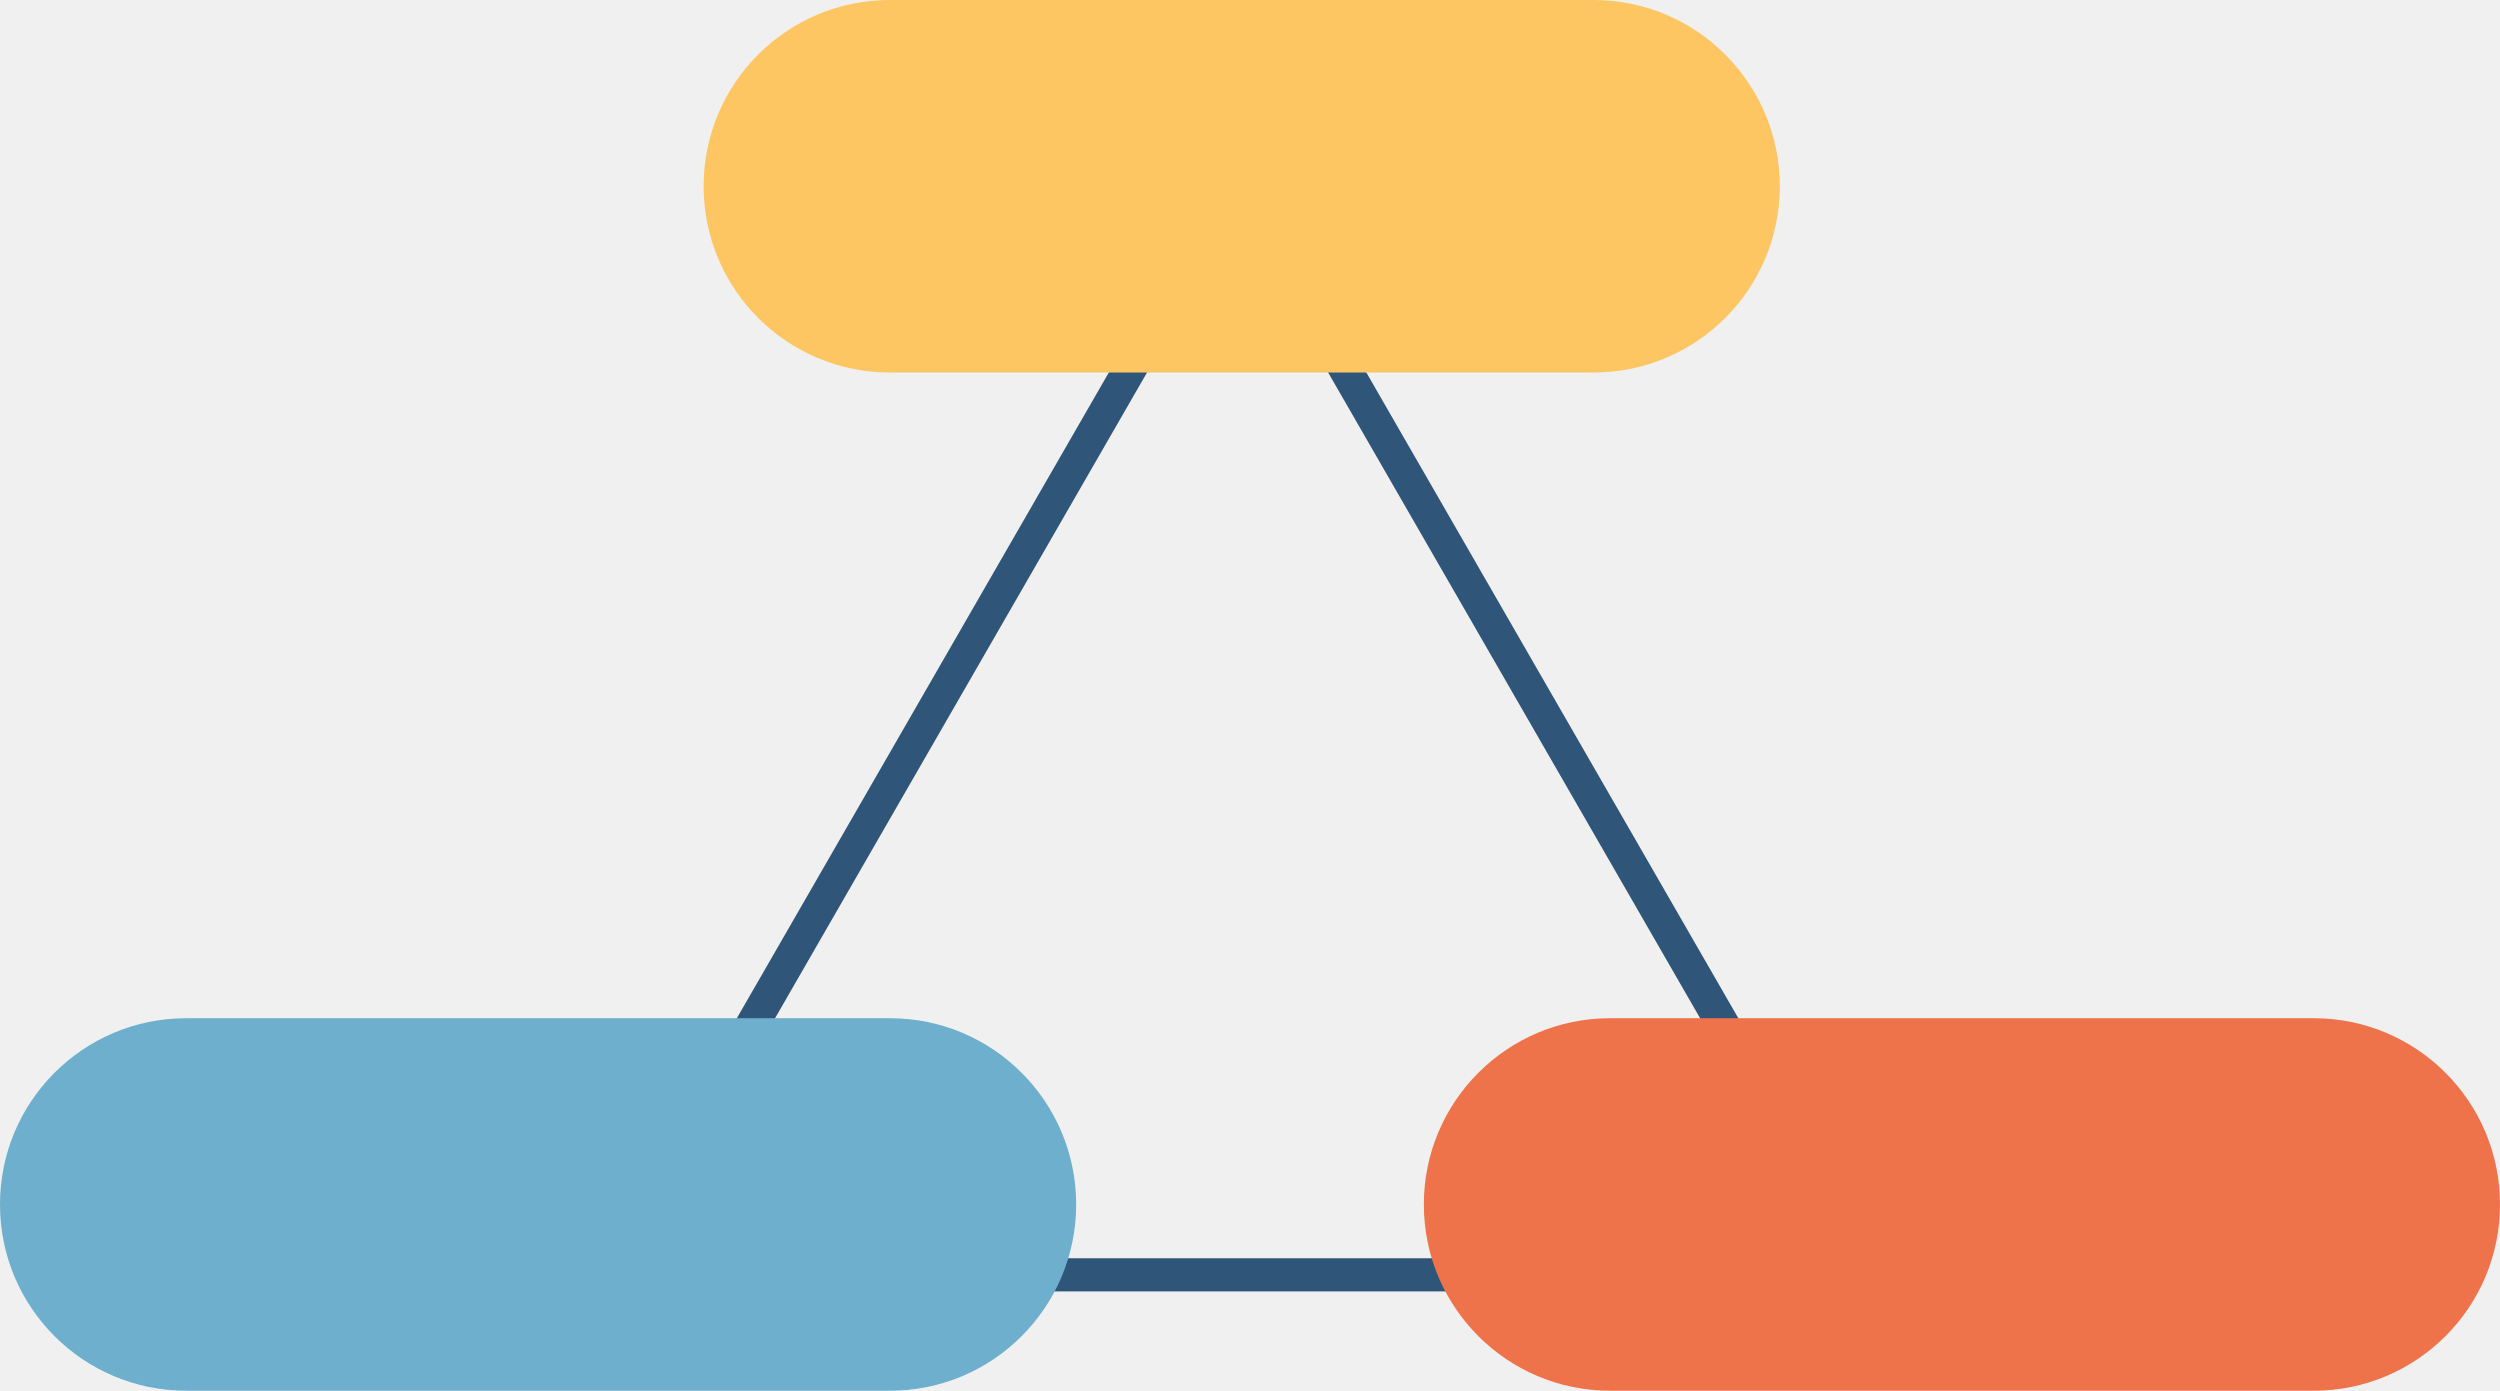
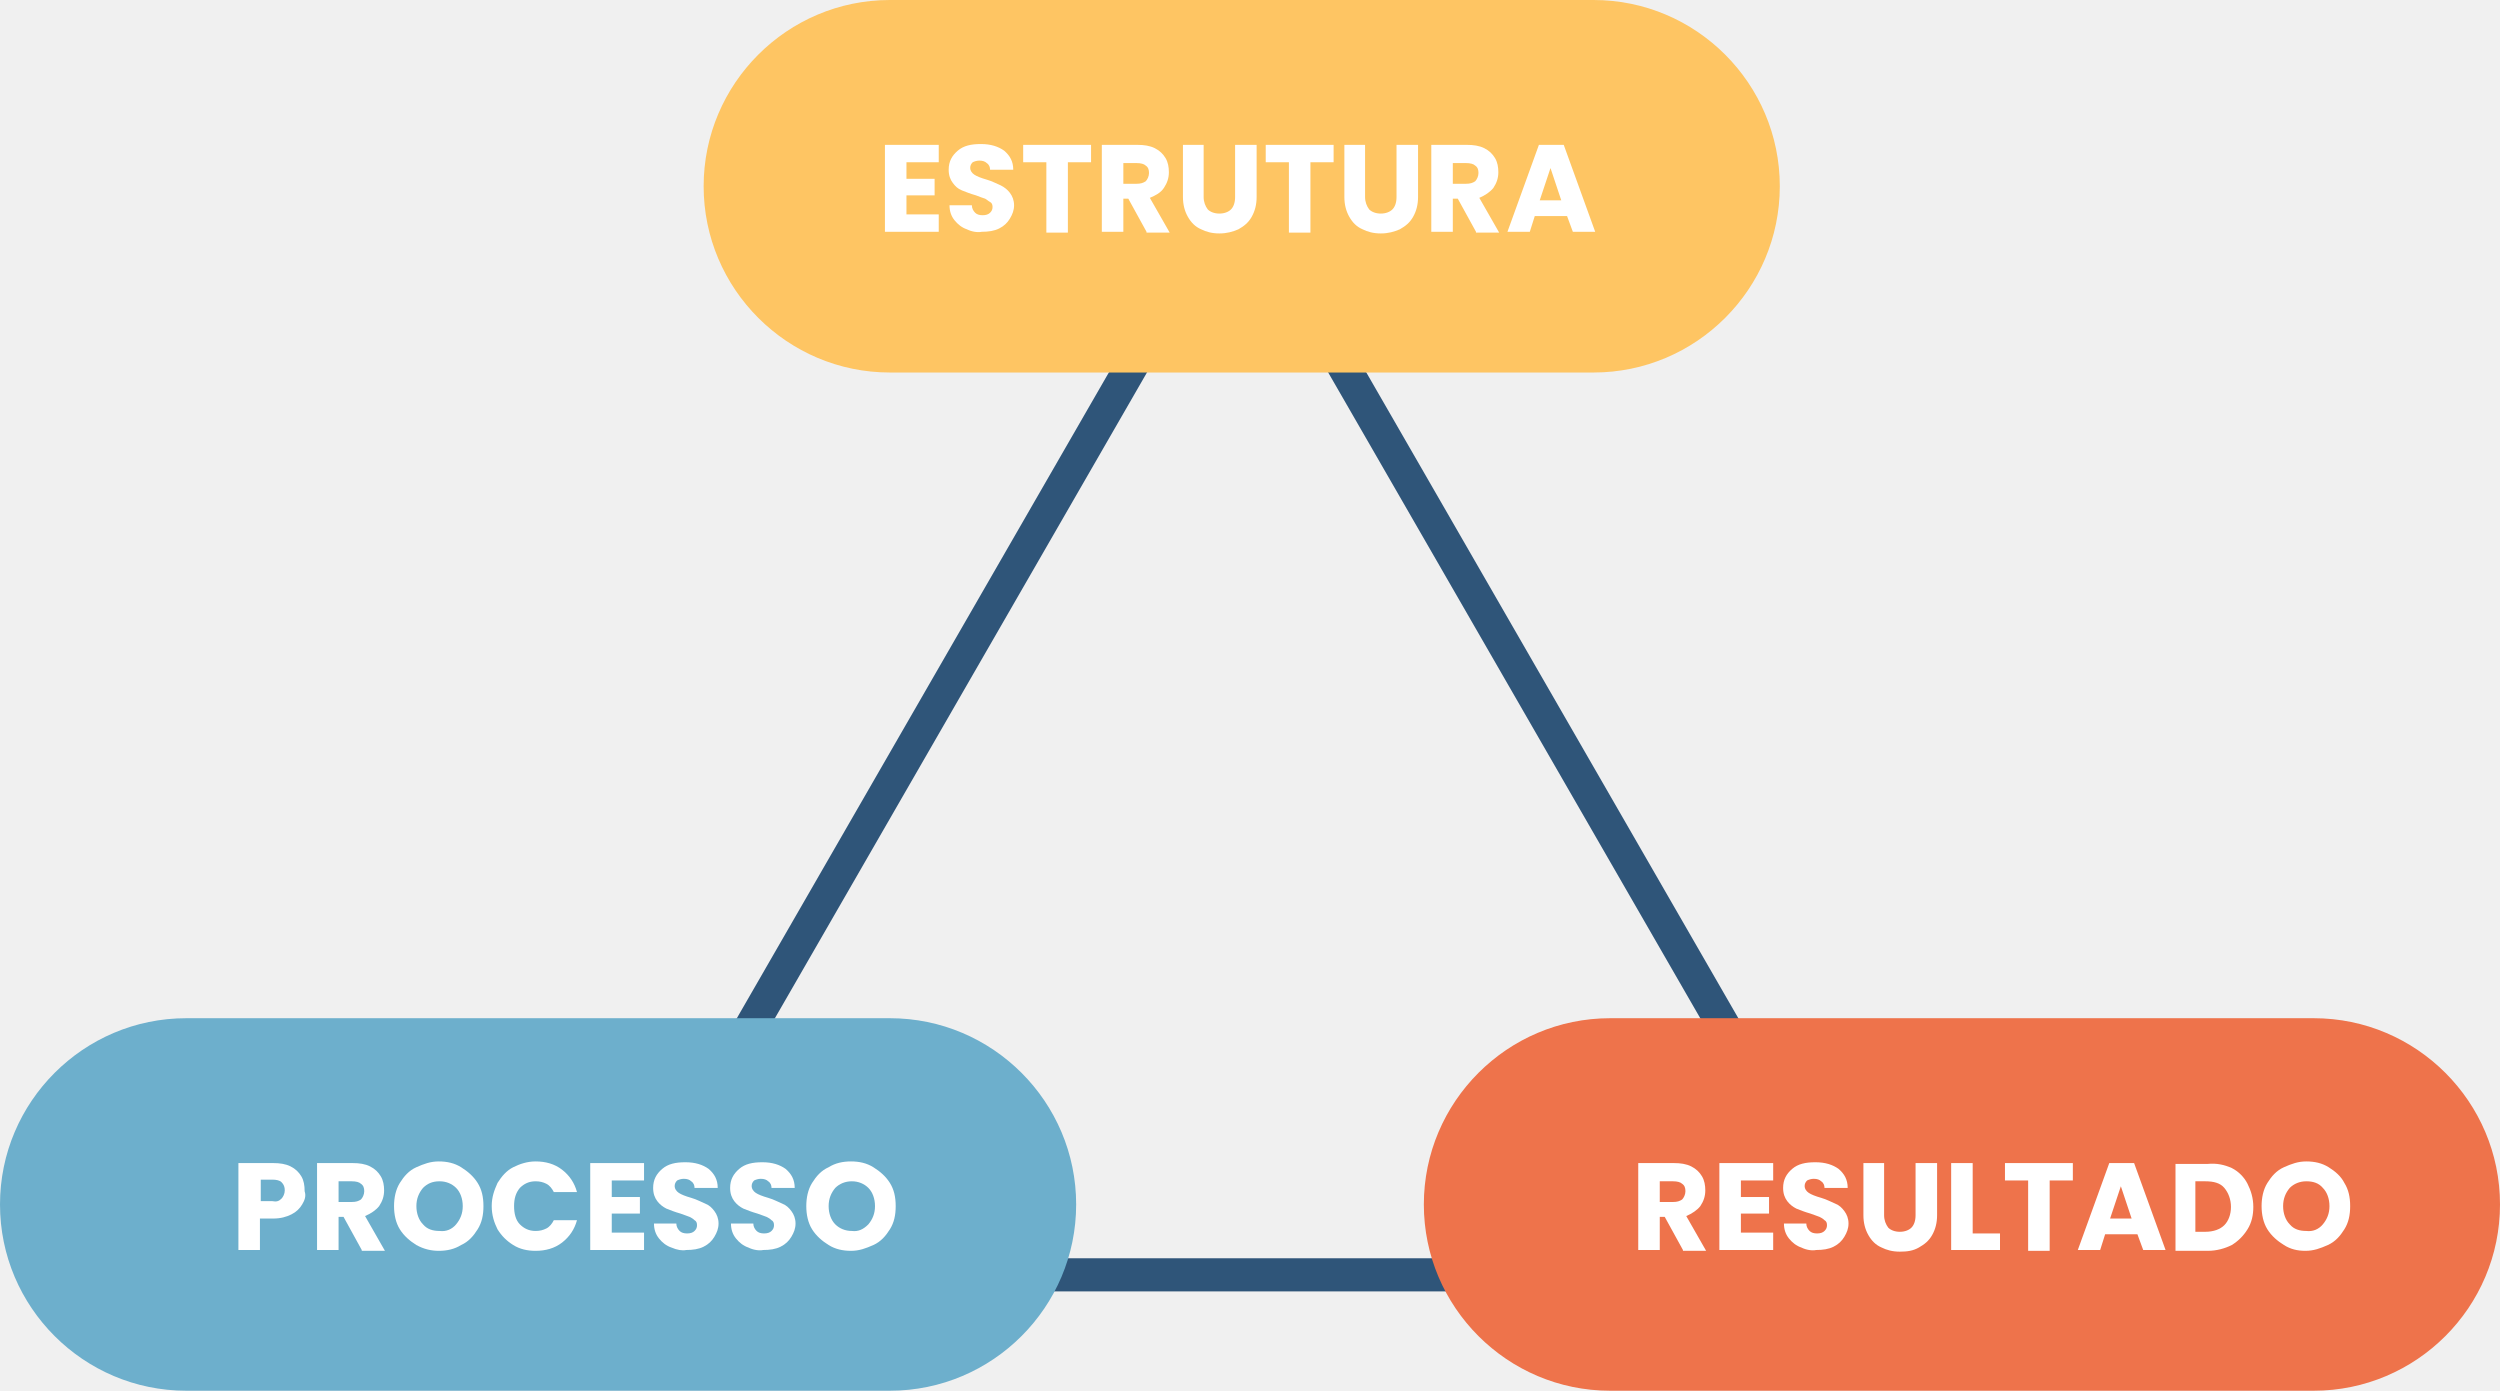
- <svg xmlns="http://www.w3.org/2000/svg" id="Camada_1" viewBox="0 0 302 168">
-   <defs>
-     <style>.cls-1{fill:none;}.cls-2{fill:#ee734b;}.cls-3{fill:#fec563;}.cls-4{fill:#2f5579;}.cls-5{fill:#6dafcc;}</style>
-   </defs>
-   <g id="Grupo_10057">
-     <g id="Polígono_1">
-       <path class="cls-1" d="M149.5,18l79.5,138H70L149.5,18Z" />
-       <path class="cls-4" d="M149.5,26.01l-72.58,125.99H222.08L149.5,26.01m0-8.01l79.5,138H70L149.5,18Z" />
+ <svg xmlns="http://www.w3.org/2000/svg" version="1.1" id="Camada_1" x="0px" y="0px" viewBox="0 0 302 168" style="enable-background:new 0 0 302 168;" xml:space="preserve">
+   <style type="text/css">
+ 	.st0{fill:none;}
+ 	.st1{fill:#2F5579;}
+ 	.st2{fill:#FEC563;}
+ 	.st3{fill:#6DAFCC;}
+ 	.st4{fill:#EE734B;}
+ 	.st5{enable-background:new    ;}
+ 	.st6{fill:#FFFFFF;}
+ </style>
+   <g id="Grupo_10057" transform="translate(-8290 4588)">
+     <g id="Polígono_1" transform="translate(8360 -4570)">
+       <path class="st0" d="M79.5,0L159,138H0L79.5,0z" />
+       <path class="st1" d="M79.5,8L6.9,134h145.2L79.5,8 M79.5,0L159,138H0L79.5,0z" />
    </g>
-     <path id="Retângulo_7477" class="cls-3" d="M107.5,0h85c12.43,0,22.5,10.07,22.5,22.5h0c0,12.43-10.07,22.5-22.5,22.5H107.5c-12.43,0-22.5-10.07-22.5-22.5h0c0-12.43,10.07-22.5,22.5-22.5Z" />
-     <path id="Retângulo_7478" class="cls-5" d="M22.5,123H107.5c12.43,0,22.5,10.07,22.5,22.5h0c0,12.43-10.07,22.5-22.5,22.5H22.5c-12.43,0-22.5-10.07-22.5-22.5H0c0-12.43,10.07-22.5,22.5-22.5Z" />
-     <path id="Retângulo_7479" class="cls-2" d="M194.5,123h85c12.43,0,22.5,10.07,22.5,22.5h0c0,12.43-10.07,22.5-22.5,22.5h-85c-12.43,0-22.5-10.07-22.5-22.5h0c0-12.43,10.07-22.5,22.5-22.5Z" />
+     <path id="Retângulo_7477" class="st2" d="M8397.5-4588h85c12.4,0,22.5,10.1,22.5,22.5l0,0c0,12.4-10.1,22.5-22.5,22.5h-85   c-12.4,0-22.5-10.1-22.5-22.5l0,0C8375-4577.9,8385.1-4588,8397.5-4588z" />
+     <path id="Retângulo_7478" class="st3" d="M8312.5-4465h85c12.4,0,22.5,10.1,22.5,22.5l0,0c0,12.4-10.1,22.5-22.5,22.5h-85   c-12.4,0-22.5-10.1-22.5-22.5l0,0C8290-4454.9,8300.1-4465,8312.5-4465z" />
+     <path id="Retângulo_7479" class="st4" d="M8484.5-4465h85c12.4,0,22.5,10.1,22.5,22.5l0,0c0,12.4-10.1,22.5-22.5,22.5h-85   c-12.4,0-22.5-10.1-22.5-22.5l0,0C8462-4454.9,8472.1-4465,8484.5-4465z" />
+     <g class="st5">
+       <path class="st6" d="M8399.5-4568.5v2.1h3.4v2h-3.4v2.3h3.9v2.1h-6.5v-10.5h6.5v2.1H8399.5z" />
+       <path class="st6" d="M8406.8-4560.3c-0.6-0.2-1.1-0.6-1.5-1.1s-0.6-1.1-0.6-1.8h2.7c0,0.4,0.2,0.7,0.4,0.9    c0.2,0.2,0.5,0.3,0.9,0.3c0.4,0,0.7-0.1,0.9-0.3c0.2-0.2,0.3-0.4,0.3-0.7c0-0.3-0.1-0.5-0.3-0.6s-0.4-0.3-0.6-0.4    c-0.3-0.1-0.6-0.2-1.1-0.4c-0.7-0.2-1.2-0.4-1.7-0.6s-0.8-0.5-1.1-0.9c-0.3-0.4-0.5-0.9-0.5-1.6c0-1,0.4-1.7,1.1-2.3    c0.7-0.6,1.6-0.8,2.8-0.8c1.2,0,2.1,0.3,2.8,0.8c0.7,0.6,1.1,1.3,1.1,2.3h-2.8c0-0.3-0.1-0.6-0.4-0.8c-0.2-0.2-0.5-0.3-0.9-0.3    c-0.3,0-0.6,0.1-0.8,0.2c-0.2,0.2-0.3,0.4-0.3,0.7c0,0.3,0.2,0.6,0.5,0.8c0.3,0.2,0.8,0.4,1.5,0.6c0.7,0.2,1.2,0.5,1.7,0.7    c0.4,0.2,0.8,0.5,1.1,0.9c0.3,0.4,0.5,0.9,0.5,1.5c0,0.6-0.2,1.1-0.5,1.6c-0.3,0.5-0.7,0.9-1.3,1.2s-1.3,0.4-2.1,0.4    C8408.1-4559.9,8407.4-4560,8406.8-4560.3z" />
+       <path class="st6" d="M8421.8-4570.5v2.1h-2.8v8.5h-2.6v-8.5h-2.8v-2.1H8421.8z" />
+       <path class="st6" d="M8428.5-4560l-2.2-4h-0.6v4h-2.6v-10.5h4.3c0.8,0,1.5,0.1,2.1,0.4c0.6,0.3,1,0.7,1.3,1.2    c0.3,0.5,0.4,1.1,0.4,1.7c0,0.7-0.2,1.3-0.6,1.9s-1,0.9-1.7,1.2l2.4,4.2H8428.5z M8425.7-4565.8h1.6c0.5,0,0.8-0.1,1.1-0.3    c0.2-0.2,0.4-0.6,0.4-1c0-0.4-0.1-0.7-0.4-0.9c-0.2-0.2-0.6-0.3-1.1-0.3h-1.6V-4565.8z" />
+       <path class="st6" d="M8435.4-4570.5v6.3c0,0.6,0.2,1.1,0.5,1.5c0.3,0.3,0.8,0.5,1.4,0.5c0.6,0,1.1-0.2,1.4-0.5    c0.3-0.3,0.5-0.8,0.5-1.5v-6.3h2.6v6.3c0,0.9-0.2,1.7-0.6,2.4c-0.4,0.7-0.9,1.1-1.6,1.5c-0.7,0.3-1.4,0.5-2.3,0.5    s-1.6-0.2-2.2-0.5c-0.7-0.3-1.2-0.8-1.6-1.5c-0.4-0.7-0.6-1.5-0.6-2.4v-6.3H8435.4z" />
+       <path class="st6" d="M8451.1-4570.5v2.1h-2.8v8.5h-2.6v-8.5h-2.8v-2.1H8451.1z" />
+       <path class="st6" d="M8454.9-4570.5v6.3c0,0.6,0.2,1.1,0.5,1.5c0.3,0.3,0.8,0.5,1.4,0.5c0.6,0,1.1-0.2,1.4-0.5    c0.3-0.3,0.5-0.8,0.5-1.5v-6.3h2.6v6.3c0,0.9-0.2,1.7-0.6,2.4c-0.4,0.7-0.9,1.1-1.6,1.5c-0.7,0.3-1.4,0.5-2.3,0.5    s-1.6-0.2-2.2-0.5c-0.7-0.3-1.2-0.8-1.6-1.5c-0.4-0.7-0.6-1.5-0.6-2.4v-6.3H8454.9z" />
+       <path class="st6" d="M8468.3-4560l-2.2-4h-0.6v4h-2.6v-10.5h4.3c0.8,0,1.5,0.1,2.1,0.4c0.6,0.3,1,0.7,1.3,1.2    c0.3,0.5,0.4,1.1,0.4,1.7c0,0.7-0.2,1.3-0.6,1.9c-0.4,0.5-1,0.9-1.7,1.2l2.4,4.2H8468.3z M8465.5-4565.8h1.6    c0.5,0,0.8-0.1,1.1-0.3c0.2-0.2,0.4-0.6,0.4-1c0-0.4-0.1-0.7-0.4-0.9c-0.2-0.2-0.6-0.3-1.1-0.3h-1.6V-4565.8z" />
+       <path class="st6" d="M8479.3-4561.9h-3.9l-0.6,1.9h-2.7l3.8-10.5h3l3.8,10.5h-2.7L8479.3-4561.9z M8478.6-4563.8l-1.3-3.9    l-1.3,3.9H8478.6z" />
+     </g>
+     <g class="st5">
+       <path class="st6" d="M8326.5-4442.5c-0.3,0.5-0.7,0.9-1.3,1.2c-0.6,0.3-1.3,0.5-2.2,0.5h-1.6v3.8h-2.6v-10.5h4.2    c0.8,0,1.5,0.1,2.1,0.4s1,0.7,1.3,1.2c0.3,0.5,0.4,1.1,0.4,1.8C8327-4443.5,8326.8-4443,8326.5-4442.5z M8324-4443.2    c0.2-0.2,0.4-0.6,0.4-1s-0.1-0.7-0.4-1c-0.2-0.2-0.6-0.3-1.1-0.3h-1.4v2.6h1.4C8323.4-4442.8,8323.7-4442.9,8324-4443.2z" />
+       <path class="st6" d="M8333.7-4437l-2.2-4h-0.6v4h-2.6v-10.5h4.3c0.8,0,1.5,0.1,2.1,0.4c0.6,0.3,1,0.7,1.3,1.2    c0.3,0.5,0.4,1.1,0.4,1.7c0,0.7-0.2,1.3-0.6,1.9c-0.4,0.5-1,0.9-1.7,1.2l2.4,4.2H8333.7z M8330.9-4442.8h1.6    c0.5,0,0.8-0.1,1.1-0.3c0.2-0.2,0.4-0.6,0.4-1c0-0.4-0.1-0.7-0.4-0.9c-0.2-0.2-0.6-0.3-1.1-0.3h-1.6V-4442.8z" />
+       <path class="st6" d="M8340.3-4437.6c-0.8-0.5-1.5-1.1-2-1.9s-0.7-1.8-0.7-2.8s0.2-2,0.7-2.8c0.5-0.8,1.1-1.5,2-1.9    s1.7-0.7,2.7-0.7c1,0,1.9,0.2,2.7,0.7c0.8,0.5,1.5,1.1,2,1.9c0.5,0.8,0.7,1.7,0.7,2.8s-0.2,2-0.7,2.8s-1.1,1.5-2,1.9    c-0.8,0.5-1.7,0.7-2.7,0.7C8342.1-4436.9,8341.2-4437.1,8340.3-4437.6z M8345.1-4440.1c0.5-0.6,0.8-1.3,0.8-2.2    c0-0.9-0.3-1.7-0.8-2.2s-1.2-0.8-2-0.8c-0.9,0-1.5,0.3-2,0.8c-0.5,0.6-0.8,1.3-0.8,2.2c0,0.9,0.3,1.7,0.8,2.2    c0.5,0.6,1.2,0.8,2,0.8C8343.9-4439.2,8344.6-4439.5,8345.1-4440.1z" />
+       <path class="st6" d="M8350.1-4445.1c0.5-0.8,1.1-1.5,1.9-1.9s1.7-0.7,2.7-0.7c1.2,0,2.3,0.3,3.2,1s1.5,1.6,1.8,2.7h-2.8    c-0.2-0.4-0.5-0.8-0.9-1s-0.8-0.3-1.3-0.3c-0.8,0-1.4,0.3-1.9,0.8c-0.5,0.6-0.7,1.3-0.7,2.2c0,0.9,0.2,1.7,0.7,2.2    s1.1,0.8,1.9,0.8c0.5,0,0.9-0.1,1.3-0.3c0.4-0.2,0.7-0.6,0.9-1h2.8c-0.3,1.1-0.9,2-1.8,2.7s-2,1-3.2,1c-1,0-1.9-0.2-2.7-0.7    s-1.4-1.1-1.9-1.9c-0.4-0.8-0.7-1.7-0.7-2.8S8349.7-4444.2,8350.1-4445.1z" />
+       <path class="st6" d="M8363.9-4445.5v2.1h3.4v2h-3.4v2.3h3.9v2.1h-6.5v-10.5h6.5v2.1H8363.9z" />
+       <path class="st6" d="M8371.1-4437.3c-0.6-0.2-1.1-0.6-1.5-1.1s-0.6-1.1-0.6-1.8h2.7c0,0.4,0.2,0.7,0.4,0.9    c0.2,0.2,0.5,0.3,0.9,0.3c0.4,0,0.7-0.1,0.9-0.3c0.2-0.2,0.3-0.4,0.3-0.7c0-0.3-0.1-0.5-0.3-0.6c-0.2-0.2-0.4-0.3-0.6-0.4    s-0.6-0.2-1.1-0.4c-0.7-0.2-1.2-0.4-1.7-0.6c-0.4-0.2-0.8-0.5-1.1-0.9c-0.3-0.4-0.5-0.9-0.5-1.6c0-1,0.4-1.7,1.1-2.3    c0.7-0.6,1.6-0.8,2.8-0.8c1.2,0,2.1,0.3,2.8,0.8c0.7,0.6,1.1,1.3,1.1,2.3h-2.8c0-0.3-0.1-0.6-0.4-0.8c-0.2-0.2-0.5-0.3-0.9-0.3    c-0.3,0-0.6,0.1-0.8,0.2c-0.2,0.2-0.3,0.4-0.3,0.7c0,0.3,0.2,0.6,0.5,0.8c0.3,0.2,0.8,0.4,1.5,0.6c0.7,0.2,1.2,0.5,1.7,0.7    s0.8,0.5,1.1,0.9c0.3,0.4,0.5,0.9,0.5,1.5c0,0.6-0.2,1.1-0.5,1.6c-0.3,0.5-0.7,0.9-1.3,1.2s-1.3,0.4-2.1,0.4    C8372.4-4436.9,8371.8-4437,8371.1-4437.3z" />
+       <path class="st6" d="M8380.4-4437.3c-0.6-0.2-1.1-0.6-1.5-1.1s-0.6-1.1-0.6-1.8h2.7c0,0.4,0.2,0.7,0.4,0.9    c0.2,0.2,0.5,0.3,0.9,0.3c0.4,0,0.7-0.1,0.9-0.3c0.2-0.2,0.3-0.4,0.3-0.7c0-0.3-0.1-0.5-0.3-0.6c-0.2-0.2-0.4-0.3-0.6-0.4    s-0.6-0.2-1.1-0.4c-0.7-0.2-1.2-0.4-1.7-0.6c-0.4-0.2-0.8-0.5-1.1-0.9c-0.3-0.4-0.5-0.9-0.5-1.6c0-1,0.4-1.7,1.1-2.3    c0.7-0.6,1.6-0.8,2.8-0.8c1.2,0,2.1,0.3,2.8,0.8c0.7,0.6,1.1,1.3,1.1,2.3h-2.8c0-0.3-0.1-0.6-0.4-0.8c-0.2-0.2-0.5-0.3-0.9-0.3    c-0.3,0-0.6,0.1-0.8,0.2c-0.2,0.2-0.3,0.4-0.3,0.7c0,0.3,0.2,0.6,0.5,0.8c0.3,0.2,0.8,0.4,1.5,0.6c0.7,0.2,1.2,0.5,1.7,0.7    s0.8,0.5,1.1,0.9c0.3,0.4,0.5,0.9,0.5,1.5c0,0.6-0.2,1.1-0.5,1.6c-0.3,0.5-0.7,0.9-1.3,1.2s-1.3,0.4-2.1,0.4    C8381.7-4436.9,8381-4437,8380.4-4437.3z" />
+       <path class="st6" d="M8390.1-4437.6c-0.8-0.5-1.5-1.1-2-1.9c-0.5-0.8-0.7-1.8-0.7-2.8s0.2-2,0.7-2.8c0.5-0.8,1.1-1.5,2-1.9    c0.8-0.5,1.7-0.7,2.7-0.7s1.9,0.2,2.7,0.7c0.8,0.5,1.5,1.1,2,1.9c0.5,0.8,0.7,1.7,0.7,2.8s-0.2,2-0.7,2.8c-0.5,0.8-1.1,1.5-2,1.9    s-1.7,0.7-2.7,0.7S8390.9-4437.1,8390.1-4437.6z M8394.9-4440.1c0.5-0.6,0.8-1.3,0.8-2.2c0-0.9-0.3-1.7-0.8-2.2s-1.2-0.8-2-0.8    c-0.8,0-1.5,0.3-2,0.8c-0.5,0.6-0.8,1.3-0.8,2.2c0,0.9,0.3,1.7,0.8,2.2s1.2,0.8,2,0.8C8393.7-4439.2,8394.3-4439.5,8394.9-4440.1z    " />
+     </g>
+     <g class="st5">
+       <path class="st6" d="M8493.3-4437l-2.2-4h-0.6v4h-2.6v-10.5h4.3c0.8,0,1.5,0.1,2.1,0.4s1,0.7,1.3,1.2s0.4,1.1,0.4,1.7    c0,0.7-0.2,1.3-0.6,1.9c-0.4,0.5-1,0.9-1.7,1.2l2.4,4.2H8493.3z M8490.5-4442.8h1.6c0.5,0,0.8-0.1,1.1-0.3c0.2-0.2,0.4-0.6,0.4-1    c0-0.4-0.1-0.7-0.4-0.9c-0.2-0.2-0.6-0.3-1.1-0.3h-1.6V-4442.8z" />
+       <path class="st6" d="M8500.3-4445.5v2.1h3.4v2h-3.4v2.3h3.9v2.1h-6.5v-10.5h6.5v2.1H8500.3z" />
+       <path class="st6" d="M8507.6-4437.3c-0.6-0.2-1.1-0.6-1.5-1.1s-0.6-1.1-0.6-1.8h2.7c0,0.4,0.2,0.7,0.4,0.9    c0.2,0.2,0.5,0.3,0.9,0.3c0.4,0,0.7-0.1,0.9-0.3c0.2-0.2,0.3-0.4,0.3-0.7c0-0.3-0.1-0.5-0.3-0.6c-0.2-0.2-0.4-0.3-0.6-0.4    s-0.6-0.2-1.1-0.4c-0.7-0.2-1.2-0.4-1.7-0.6c-0.4-0.2-0.8-0.5-1.1-0.9c-0.3-0.4-0.5-0.9-0.5-1.6c0-1,0.4-1.7,1.1-2.3    c0.7-0.6,1.6-0.8,2.8-0.8c1.2,0,2.1,0.3,2.8,0.8c0.7,0.6,1.1,1.3,1.1,2.3h-2.8c0-0.3-0.1-0.6-0.4-0.8c-0.2-0.2-0.5-0.3-0.9-0.3    c-0.3,0-0.6,0.1-0.8,0.2c-0.2,0.2-0.3,0.4-0.3,0.7c0,0.3,0.2,0.6,0.5,0.8c0.3,0.2,0.8,0.4,1.5,0.6c0.7,0.2,1.2,0.5,1.7,0.7    s0.8,0.5,1.1,0.9c0.3,0.4,0.5,0.9,0.5,1.5c0,0.6-0.2,1.1-0.5,1.6c-0.3,0.5-0.7,0.9-1.3,1.2s-1.3,0.4-2.1,0.4    C8508.9-4436.9,8508.2-4437,8507.6-4437.3z" />
+       <path class="st6" d="M8517.6-4447.5v6.3c0,0.6,0.2,1.1,0.5,1.5c0.3,0.3,0.8,0.5,1.4,0.5c0.6,0,1.1-0.2,1.4-0.5    c0.3-0.3,0.5-0.8,0.5-1.5v-6.3h2.6v6.3c0,0.9-0.2,1.7-0.6,2.4c-0.4,0.7-0.9,1.1-1.6,1.5s-1.4,0.5-2.3,0.5s-1.6-0.2-2.2-0.5    c-0.7-0.3-1.2-0.8-1.6-1.5c-0.4-0.7-0.6-1.5-0.6-2.4v-6.3H8517.6z" />
+       <path class="st6" d="M8528.2-4439h3.4v2h-5.9v-10.5h2.6V-4439z" />
+       <path class="st6" d="M8540.4-4447.5v2.1h-2.8v8.5h-2.6v-8.5h-2.8v-2.1H8540.4z" />
+       <path class="st6" d="M8548.2-4438.9h-3.9l-0.6,1.9h-2.7l3.8-10.5h3l3.8,10.5h-2.7L8548.2-4438.9z M8547.5-4440.8l-1.3-3.9    l-1.3,3.9H8547.5z" />
+       <path class="st6" d="M8559.6-4446.9c0.8,0.4,1.5,1.1,1.9,1.9s0.7,1.7,0.7,2.8c0,1-0.2,1.9-0.7,2.7c-0.5,0.8-1.1,1.4-1.9,1.9    c-0.8,0.4-1.8,0.7-2.9,0.7h-3.9v-10.5h3.9C8557.8-4447.5,8558.7-4447.3,8559.6-4446.9z M8558.7-4440c0.5-0.5,0.8-1.3,0.8-2.2    s-0.3-1.7-0.8-2.3s-1.3-0.8-2.3-0.8h-1.2v6.1h1.2C8557.4-4439.2,8558.2-4439.5,8558.7-4440z" />
+       <path class="st6" d="M8565.9-4437.6c-0.8-0.5-1.5-1.1-2-1.9c-0.5-0.8-0.7-1.8-0.7-2.8s0.2-2,0.7-2.8c0.5-0.8,1.1-1.5,2-1.9    s1.7-0.7,2.7-0.7s1.9,0.2,2.7,0.7c0.8,0.5,1.5,1.1,1.9,1.9c0.5,0.8,0.7,1.7,0.7,2.8s-0.2,2-0.7,2.8s-1.1,1.5-2,1.9    s-1.7,0.7-2.7,0.7S8566.7-4437.1,8565.9-4437.6z M8570.6-4440.1c0.5-0.6,0.8-1.3,0.8-2.2c0-0.9-0.3-1.7-0.8-2.2    c-0.5-0.6-1.2-0.8-2-0.8c-0.8,0-1.5,0.3-2,0.8c-0.5,0.6-0.8,1.3-0.8,2.2c0,0.9,0.3,1.7,0.8,2.2c0.5,0.6,1.2,0.8,2,0.8    C8569.4-4439.2,8570.1-4439.5,8570.6-4440.1z" />
+     </g>
  </g>
</svg>
